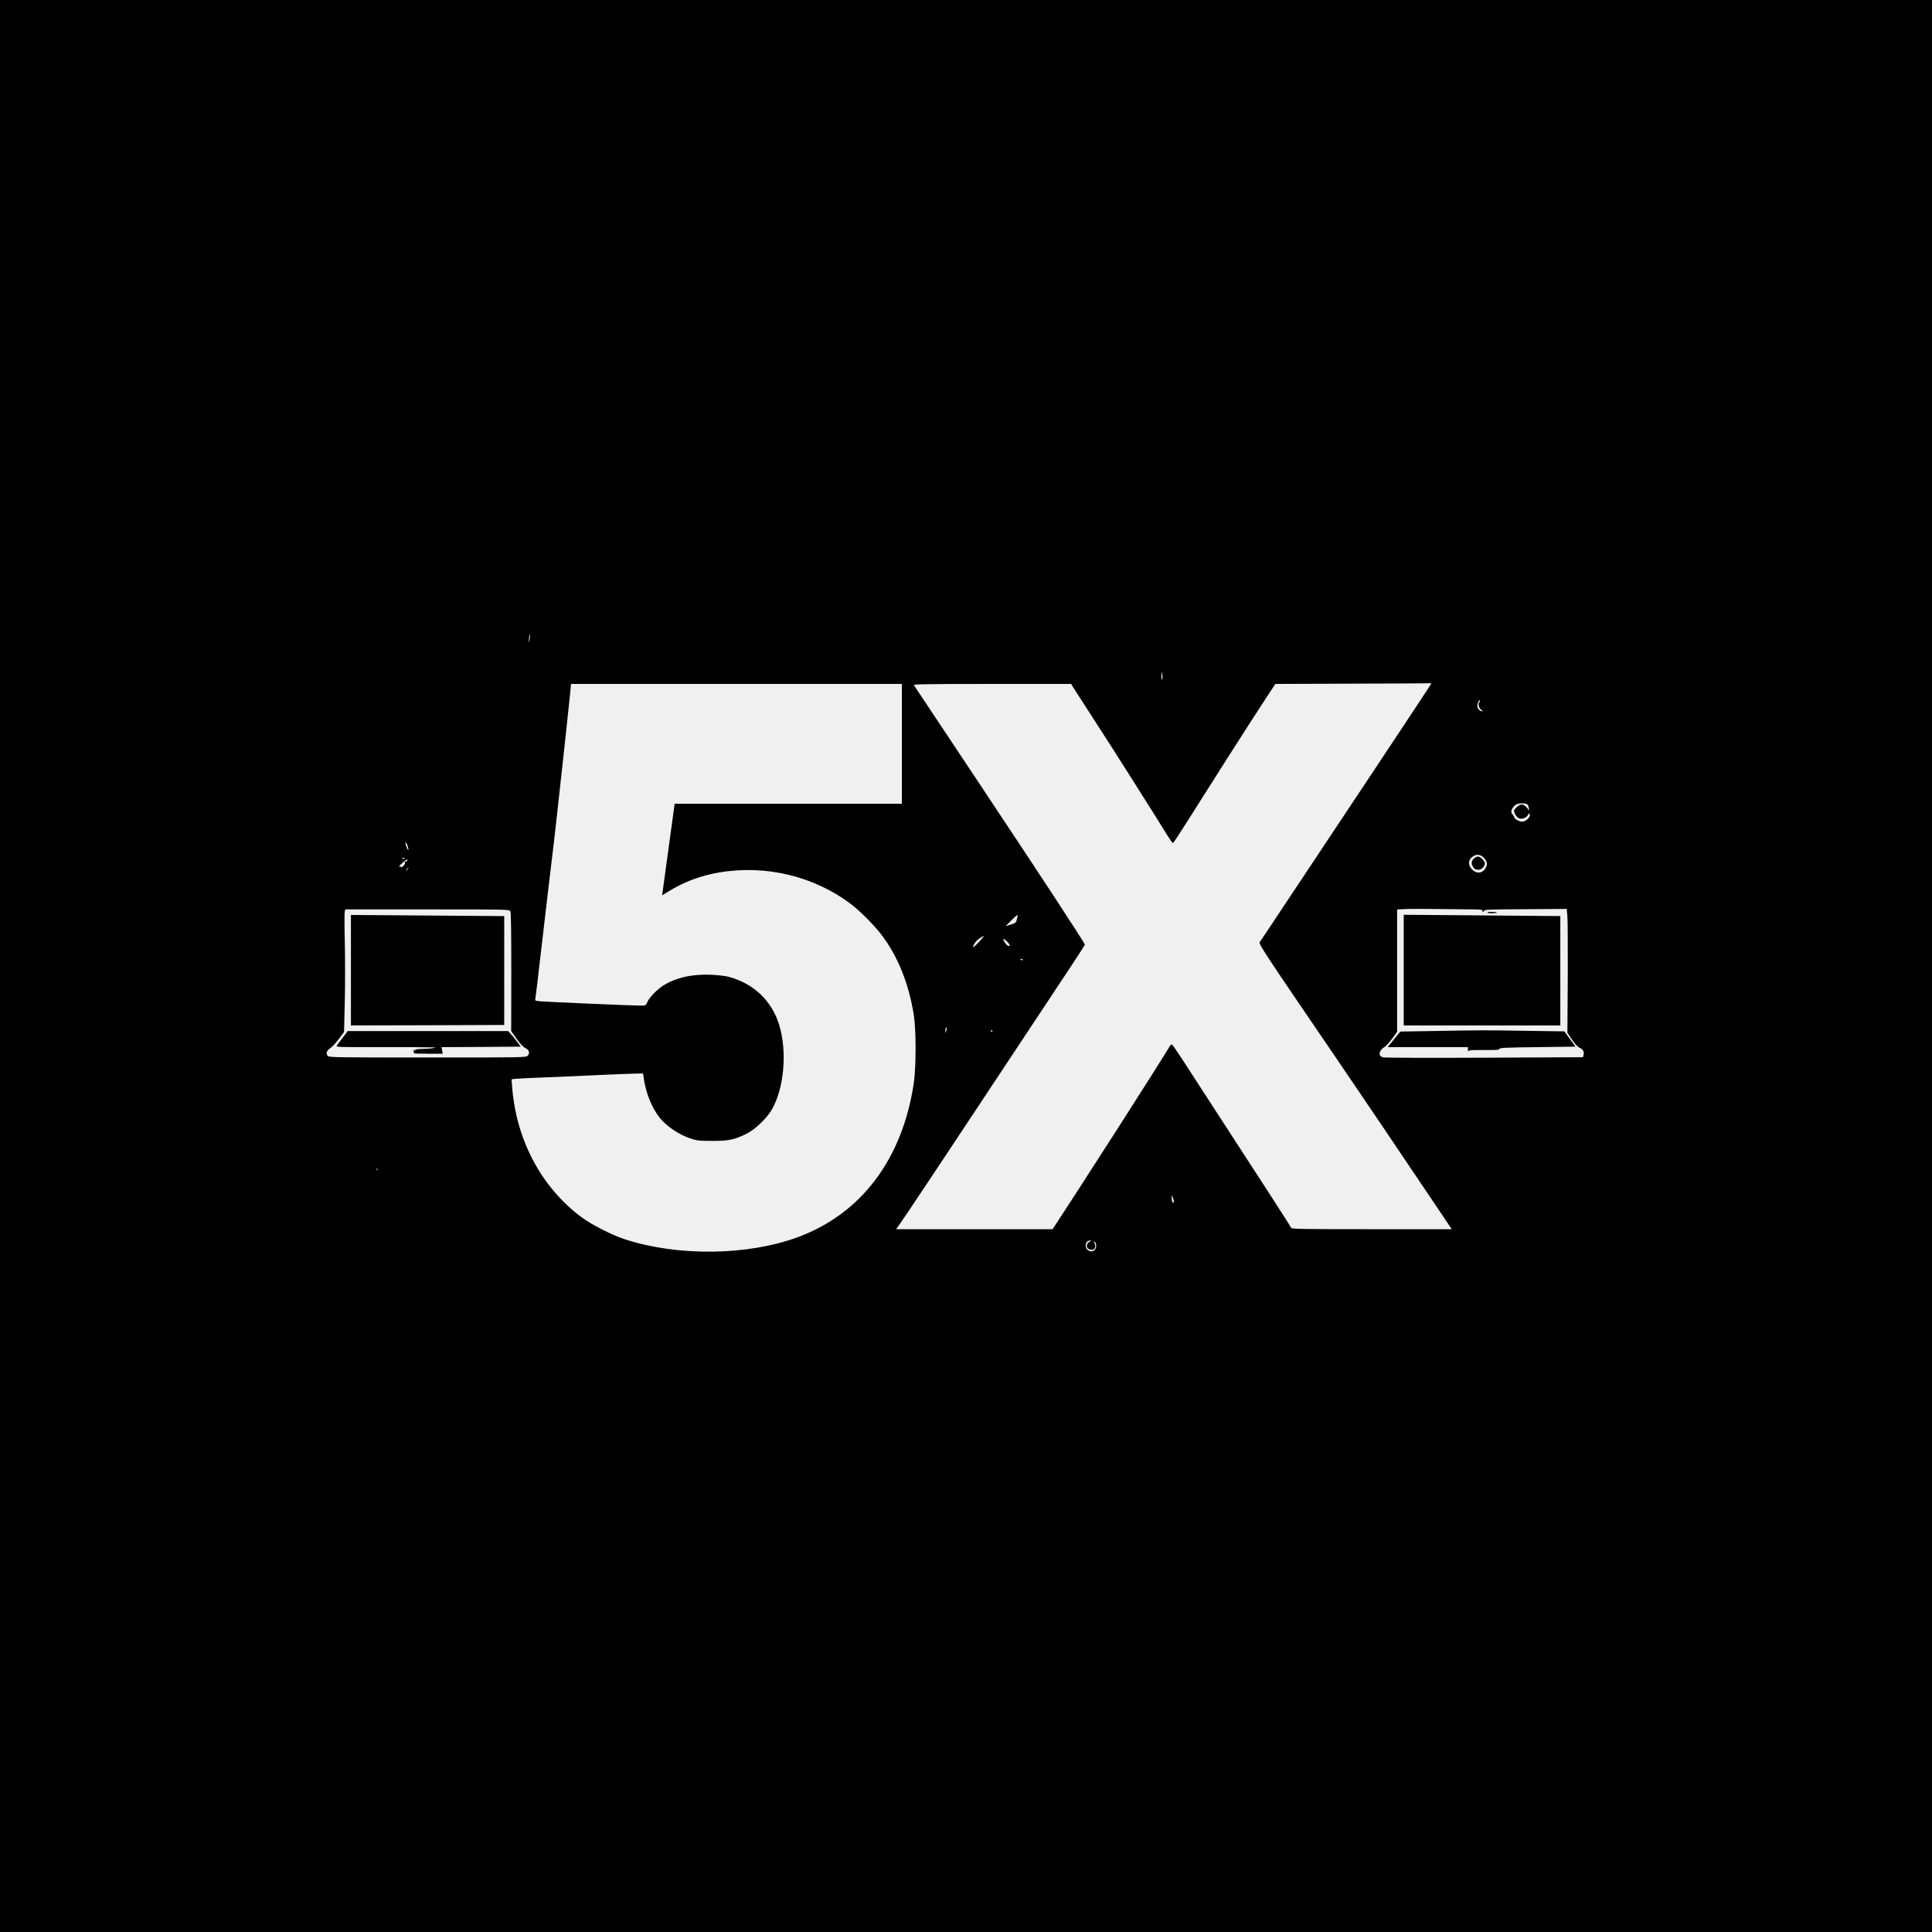
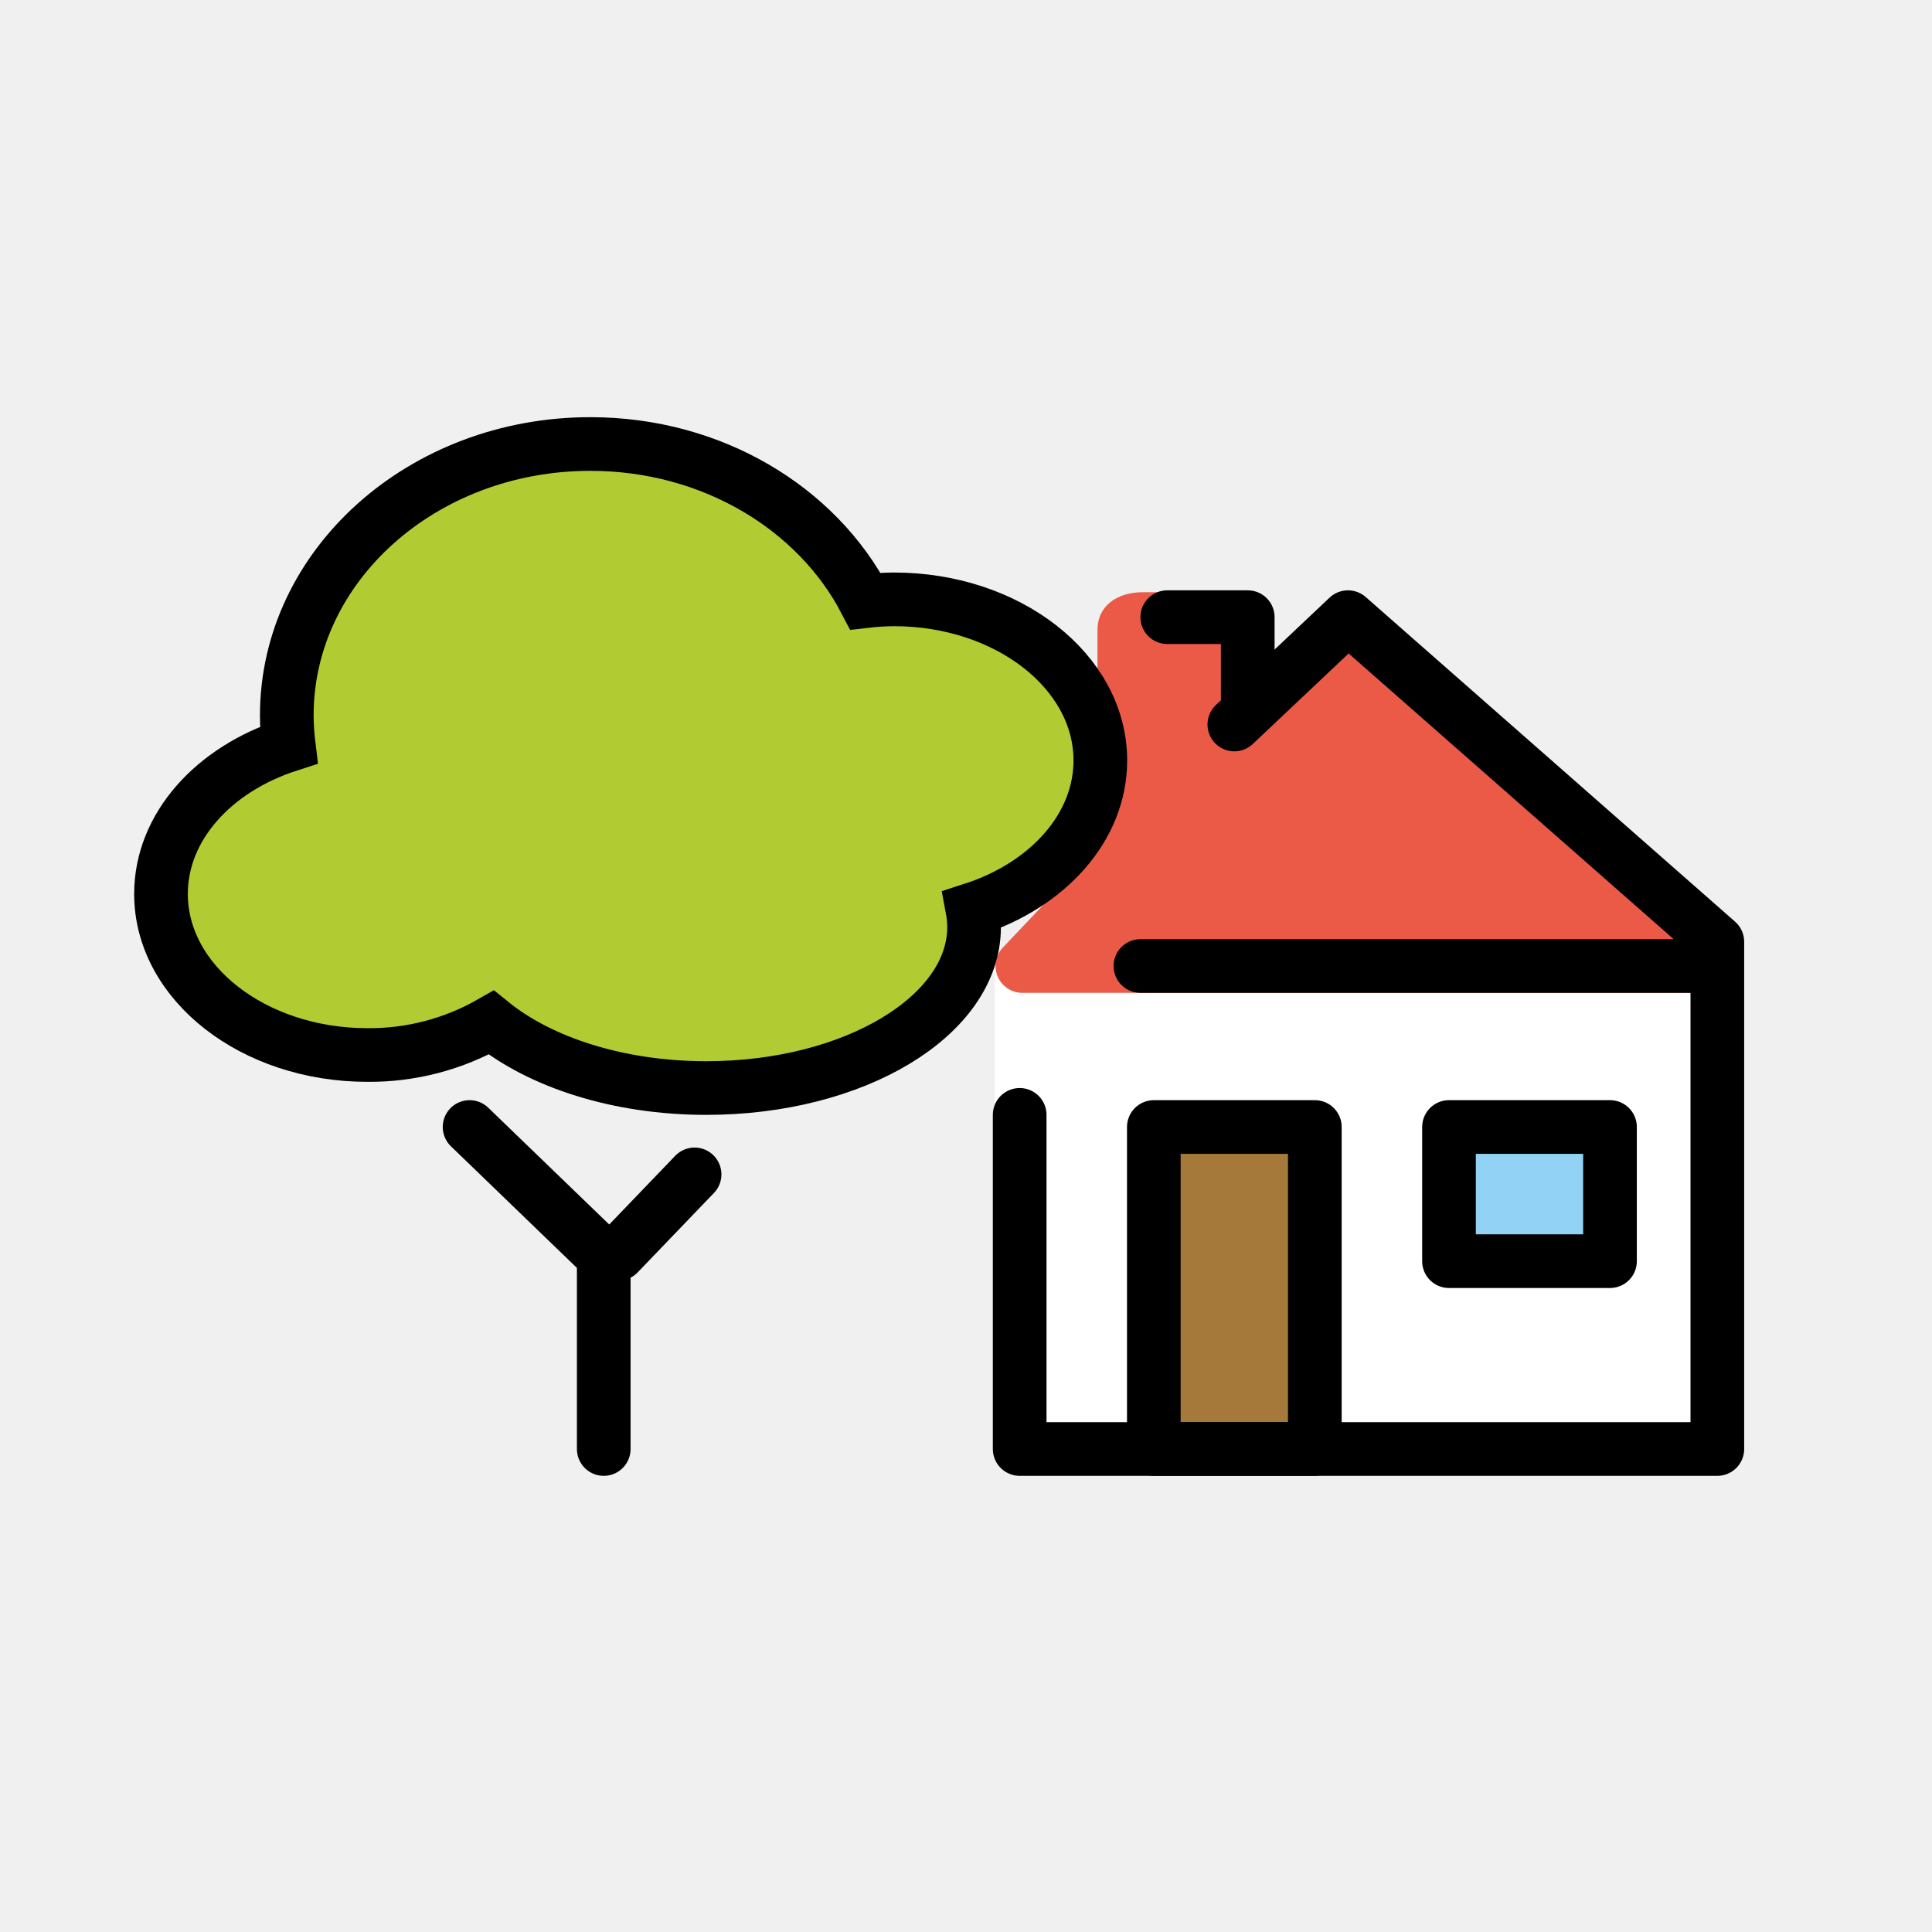
- <svg xmlns="http://www.w3.org/2000/svg" version="1.0" width="2048pt" height="2048pt" viewBox="0 0 2048 2048" preserveAspectRatio="xMidYMid meet">
-   <g transform="translate(0,2048) scale(0.1,-0.1)" fill="#000000" stroke="none">
-     <path d="M0 10240 l0 -10240 10240 0 10240 0 0 10240 0 10240 -10240 0 -10240 0 0 -10240z m5610 3450 l-11 -25 6 25 c2 14 5 36 6 50 l2 25 4 -25 c2 -14 -1 -37 -7 -50z m6712 -382 c2 -20 0 -34 -4 -32 -4 3 -8 24 -7 47 1 47 6 41 11 -15z m2848 -77 c0 -4 -286 -437 -635 -962 -349 -525 -755 -1135 -902 -1357 -147 -222 -273 -411 -280 -420 -12 -18 64 -133 807 -1222 163 -239 381 -561 485 -715 104 -154 257 -381 340 -505 84 -124 209 -309 278 -412 l126 -188 -848 0 c-752 0 -850 2 -855 15 -3 9 -110 176 -237 373 -128 196 -251 386 -274 422 -43 67 -498 769 -655 1010 -48 74 -92 136 -98 138 -6 2 -16 -7 -23 -20 -18 -34 -347 -553 -559 -883 -53 -82 -159 -247 -235 -365 -139 -217 -197 -306 -358 -554 l-89 -136 -829 0 -830 0 24 33 c35 46 502 747 857 1285 168 254 488 738 712 1075 224 336 408 617 408 622 0 6 -44 78 -98 160 -54 83 -165 254 -247 380 -82 127 -444 673 -804 1215 -361 542 -659 991 -664 998 -6 9 162 12 830 12 l838 0 16 -28 c9 -15 81 -126 159 -247 240 -371 251 -389 503 -786 135 -213 278 -441 319 -508 40 -66 77 -119 82 -118 5 2 82 118 170 258 89 141 208 330 266 420 57 90 165 261 241 379 75 118 197 308 272 422 l136 208 823 3 c453 1 824 3 826 5 1 1 2 -2 2 -7z m-5610 -636 l0 -635 -1204 0 -1205 0 -5 -42 c-19 -137 -117 -859 -122 -891 l-6 -38 66 40 c169 104 340 168 536 202 502 86 1020 -41 1415 -346 89 -69 236 -218 306 -310 175 -228 293 -520 346 -857 25 -158 25 -552 -1 -723 -120 -802 -557 -1381 -1227 -1629 -531 -196 -1269 -206 -1829 -25 -143 46 -360 157 -470 239 -429 322 -695 830 -733 1402 l-4 57 41 5 c23 3 172 10 331 16 160 6 427 18 593 26 167 7 332 14 367 14 l62 0 7 -49 c21 -155 86 -317 171 -422 70 -87 205 -178 320 -216 72 -24 95 -27 235 -27 175 -1 244 14 375 82 83 43 203 159 254 245 133 227 168 617 80 905 -79 255 -270 437 -537 508 -31 8 -111 18 -178 21 -201 10 -380 -30 -513 -114 -67 -43 -146 -124 -168 -174 -17 -38 -18 -39 -72 -39 -85 0 -1009 40 -1069 46 -47 5 -52 7 -47 27 3 12 25 200 50 417 54 466 117 999 145 1230 11 91 36 311 55 490 20 179 53 487 75 685 21 198 42 395 46 438 l7 77 1753 0 1754 0 0 -635z m6121 441 c-16 -19 -4 -63 22 -81 14 -9 16 -15 8 -15 -23 0 -51 31 -51 57 0 27 19 68 27 59 3 -3 1 -12 -6 -20z m512 -1085 c4 -4 10 -20 13 -36 l5 -28 -26 32 c-42 49 -79 43 -132 -22 -15 -18 23 -86 52 -93 34 -9 78 9 92 36 11 22 13 22 19 7 10 -28 -42 -77 -82 -77 -31 0 -84 32 -84 51 0 6 -7 17 -15 25 -22 22 -18 48 10 83 18 21 37 31 63 34 40 4 72 -1 85 -12z m-11873 -436 c18 -53 7 -62 -12 -10 -9 25 -13 45 -8 45 5 0 14 -16 20 -35z m11390 -111 c15 -10 34 -31 43 -49 12 -26 13 -36 2 -62 -29 -70 -97 -83 -151 -29 -48 48 -41 110 17 142 32 18 55 17 89 -2z m-11420 -20 c0 -8 -19 -13 -24 -6 -3 5 1 9 9 9 8 0 15 -2 15 -3z m27 -26 c-2 -7 -10 -12 -17 -10 -7 2 -10 -3 -7 -12 3 -7 -5 -24 -19 -37 -13 -12 -24 -17 -24 -11 0 7 -7 9 -17 5 -10 -3 2 12 27 35 46 42 65 52 57 30z m13 -82 c0 -2 -8 -10 -17 -17 -16 -13 -17 -12 -4 4 13 16 21 21 21 13z m11277 -436 c68 0 112 -4 108 -9 -3 -5 -1 -12 5 -16 5 -3 10 1 10 9 0 14 52 16 439 18 l439 3 7 -80 c4 -44 5 -339 4 -656 l-4 -576 48 -72 c31 -47 59 -77 82 -88 38 -18 50 -41 41 -77 l-6 -23 -1047 -5 c-605 -3 -1059 -1 -1075 4 -14 5 -29 16 -32 25 -9 23 16 66 46 81 15 7 52 47 83 89 l55 76 0 648 0 648 73 4 c39 3 193 3 341 1 148 -2 321 -4 383 -4z m-10197 -20 c7 -13 10 -227 10 -645 l-1 -626 57 -80 c36 -52 68 -86 91 -97 41 -20 53 -54 28 -82 -18 -20 -38 -20 -1061 -20 -949 0 -1044 1 -1059 16 -24 25 -14 55 27 84 21 14 62 58 91 98 l54 72 8 325 c4 178 4 461 0 628 -4 167 -4 313 -1 325 l7 22 869 0 c853 0 869 0 880 -20z m5376 -57 c-3 -10 -8 -29 -11 -43 -5 -20 -17 -28 -60 -41 l-55 -16 58 58 c59 60 77 71 68 42z m-367 -220 c-25 -34 -93 -103 -101 -103 -12 0 17 52 41 74 18 16 57 42 70 45 2 1 -2 -7 -10 -16z m271 -60 c13 -17 17 -29 10 -31 -15 -5 -38 16 -56 50 -15 28 -14 29 5 19 11 -6 29 -23 41 -38z m151 -181 c-7 -2 -18 1 -23 6 -8 8 -4 9 13 5 13 -4 18 -8 10 -11z m-810 -748 c-9 -28 -9 -29 -10 -3 -1 14 2 29 6 32 11 12 13 2 4 -29z m489 -4 c0 -5 -2 -10 -4 -10 -3 0 -8 5 -11 10 -3 6 -1 10 4 10 6 0 11 -4 11 -10z m-6513 -1466 c-3 -3 -12 -4 -19 -1 -8 3 -5 6 6 6 11 1 17 -2 13 -5z m8436 -347 c-10 -17 -23 7 -22 41 l1 37 12 -35 c8 -19 11 -38 9 -43z m-893 -420 c-34 -17 -39 -61 -10 -77 35 -19 70 -5 70 28 0 15 -6 34 -12 41 -11 10 -10 11 5 6 11 -5 17 -18 17 -41 0 -43 -34 -69 -72 -55 -56 21 -50 111 7 111 18 0 17 -2 -5 -13z" />
-     <path d="M15622 11377 c-25 -26 -27 -48 -11 -80 16 -29 28 -37 61 -37 32 0 68 35 68 66 0 28 -46 74 -75 74 -12 0 -31 -10 -43 -23z" />
-     <path d="M15769 10809 c-9 -6 6 -9 45 -9 33 0 57 2 54 5 -10 10 -85 13 -99 4z" />
-     <path d="M14880 10197 l0 -587 830 0 830 0 0 580 0 580 -87 0 c-49 0 -422 3 -830 7 l-743 6 0 -586z" />
-     <path d="M15144 9550 l-300 -5 -67 -82 -67 -83 425 0 425 0 1 -27 c0 -16 3 -22 6 -15 4 10 43 13 166 11 130 -1 162 2 162 13 0 11 75 14 403 18 l403 5 -59 81 -59 81 -414 6 c-416 7 -471 7 -1025 -3z" />
-     <path d="M3720 10196 l0 -586 813 2 812 3 0 577 0 577 -812 6 -813 6 0 -585z" />
-     <path d="M3635 9483 c-28 -36 -56 -75 -64 -85 -13 -18 -1 -18 395 -18 225 0 414 0 419 0 6 -1 66 -1 135 -2 99 0 115 -2 75 -8 -27 -5 -83 -9 -122 -9 -44 -1 -73 -5 -73 -12 0 -5 -5 -7 -12 -3 -8 5 -9 2 -5 -10 4 -10 7 -20 7 -22 0 -2 68 -4 151 -4 l152 0 -6 35 -6 35 420 2 419 3 -41 55 c-22 30 -52 67 -67 83 l-26 27 -850 0 -851 0 -50 -67z" />
+ <svg xmlns="http://www.w3.org/2000/svg" id="emoji" viewBox="0 0 72 72" version="1.1">
+   <g id="color">
+     <rect x="37.075" y="36.053" width="26.884" height="18.114" fill="#FFFFFF" />
+     <polygon fill="#EA5A47" stroke="#EA5A47" stroke-linecap="round" stroke-linejoin="round" stroke-miterlimit="10" stroke-width="2" points="50.235,23.2 38.1,36 63.5,36" />
+     <path fill="#EA5A47" d="M47.3,26l-6.4,6.059v-8.573c0-0.931,0.755-1.416,1.686-1.416h3.028 c0.931,0,1.686,0.485,1.686,1.416C47.3,23.486,47.3,26,47.3,26z" />
+     <rect x="43" y="42" width="6" height="12" fill="#A57939" />
+     <rect x="54" y="42" width="6" height="5" fill="#92D3F5" />
+     <path fill="#B1CC33" d="M41.006,28.339c0-3.312-3.445-6.003-7.694-6.003c-0.355,0.003-0.71,0.025-1.062,0.066 c-1.8-3.455-5.707-5.855-10.25-5.855c-6.248,0-11.312,4.529-11.312,10.114c0.001,0.369,0.025,0.738,0.07,1.104 C7.966,28.666,6,30.81,6,33.314c0,3.312,3.445,6.003,7.694,6.003c1.615,0.014,3.206-0.402,4.614-1.207 c1.818,1.477,4.726,2.438,8.015,2.438c5.511,0,9.978-2.688,9.978-6.003c-0.001-0.219-0.021-0.438-0.061-0.653 C39.036,32.99,41.006,30.845,41.006,28.339z" />
+   </g>
+   <g id="hair" />
+   <g id="skin" />
+   <g id="skin-shadow" />
+   <g id="line">
+     <polyline fill="none" stroke="#000000" stroke-linecap="round" stroke-linejoin="round" stroke-miterlimit="10" stroke-width="2" points="46,27 50.235,23 64,35.098 64,54 38,54 38,41.548" />
+     <rect x="43" y="42" width="6" height="12" fill="none" stroke="#000000" stroke-linecap="round" stroke-linejoin="round" stroke-miterlimit="10" stroke-width="2" />
+     <rect x="54" y="42" width="6" height="5" fill="none" stroke="#000000" stroke-linecap="round" stroke-linejoin="round" stroke-miterlimit="10" stroke-width="2" />
+     <polyline fill="none" stroke="#000000" stroke-linecap="round" stroke-linejoin="round" stroke-miterlimit="10" stroke-width="2" points="43.5,23 46.5,23 46.5,26" />
+     <path fill="none" stroke="#000000" stroke-miterlimit="10" stroke-width="2" d="M31.245,39.34" />
+     <polyline fill="none" stroke="#000000" stroke-linecap="round" stroke-linejoin="round" stroke-width="2" points="22.5,54 22.5,46.827 17.5,42" />
+     <line x1="23.041" x2="25.885" y1="46.727" y2="43.766" fill="none" stroke="#000000" stroke-linecap="round" stroke-linejoin="round" stroke-width="2" />
+     <path fill="none" stroke="#000000" stroke-linecap="round" stroke-miterlimit="10" stroke-width="2" d="M41.006,28.339 c0-3.312-3.445-6.003-7.694-6.003c-0.355,0.003-0.71,0.025-1.062,0.066c-1.8-3.455-5.707-5.855-10.25-5.855 c-6.248,0-11.312,4.529-11.312,10.114c0.001,0.369,0.025,0.738,0.07,1.104C7.966,28.666,6,30.81,6,33.314 c0,3.312,3.445,6.003,7.694,6.003c1.615,0.014,3.206-0.402,4.614-1.207c1.818,1.477,4.726,2.438,8.015,2.438 c5.511,0,9.978-2.688,9.978-6.003c-0.001-0.219-0.021-0.438-0.061-0.653 C39.036,32.99,41.006,30.845,41.006,28.339z" />
+     <line x1="63.5" x2="42.5" y1="36" y2="36" fill="none" stroke="#000000" stroke-linecap="round" stroke-linejoin="round" stroke-miterlimit="10" stroke-width="2" />
  </g>
</svg>
